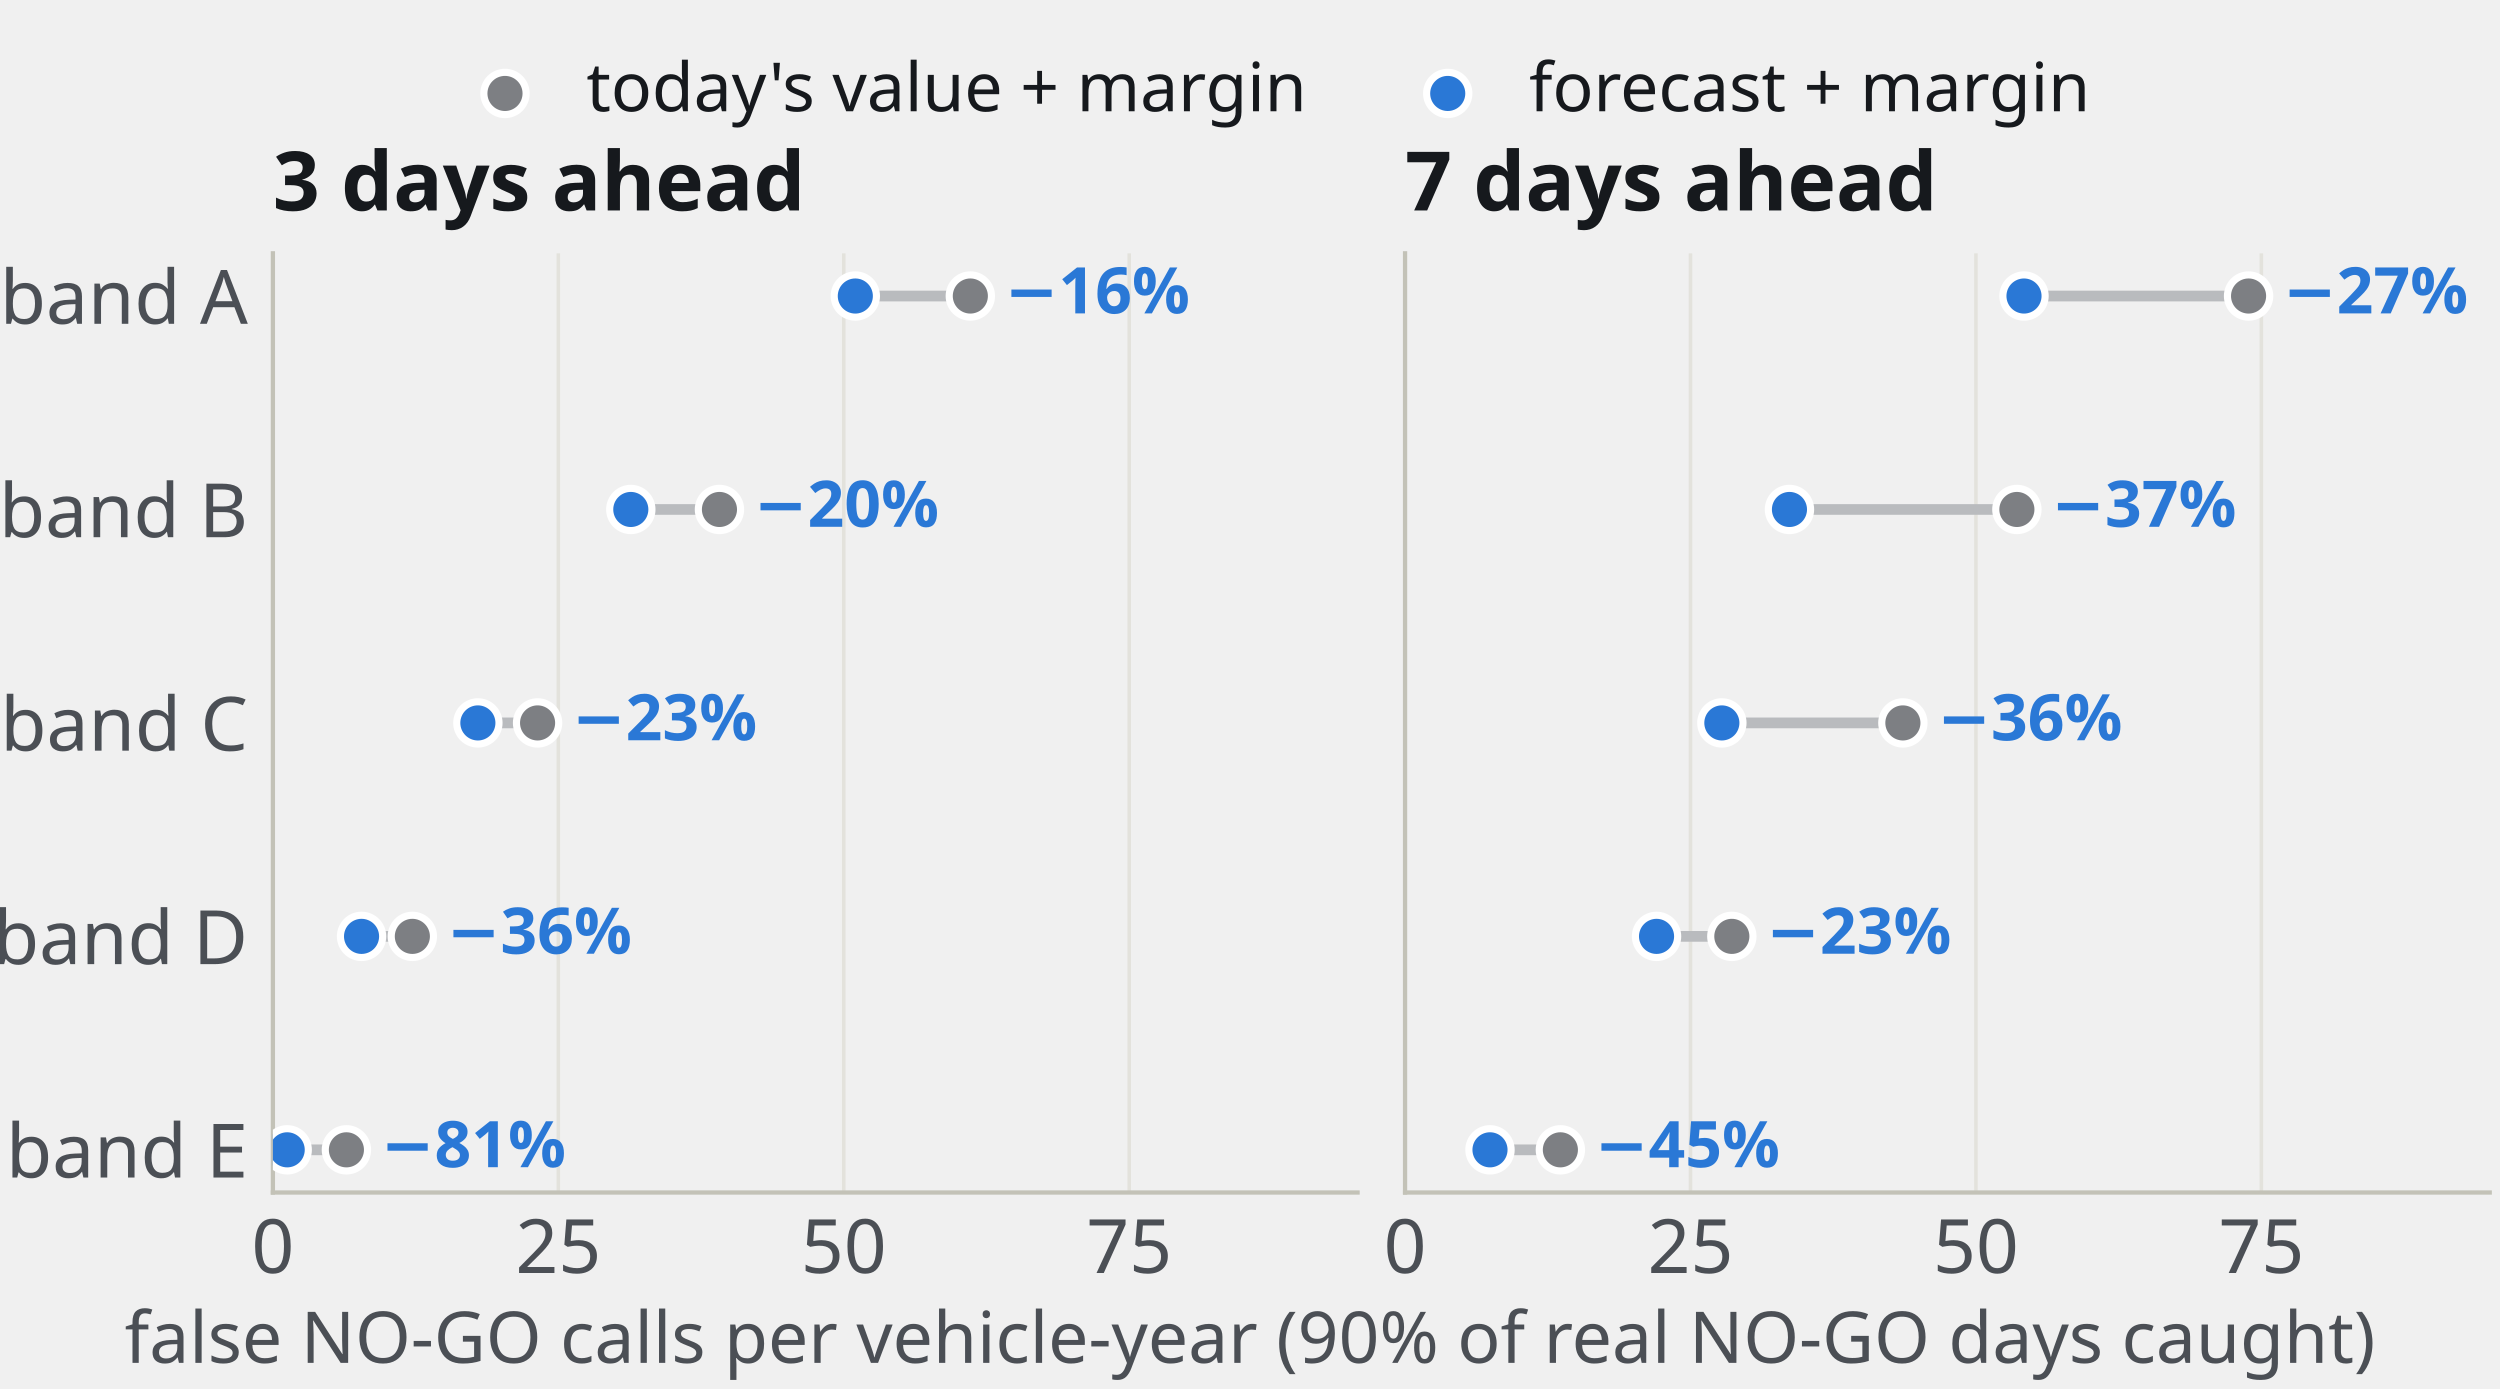
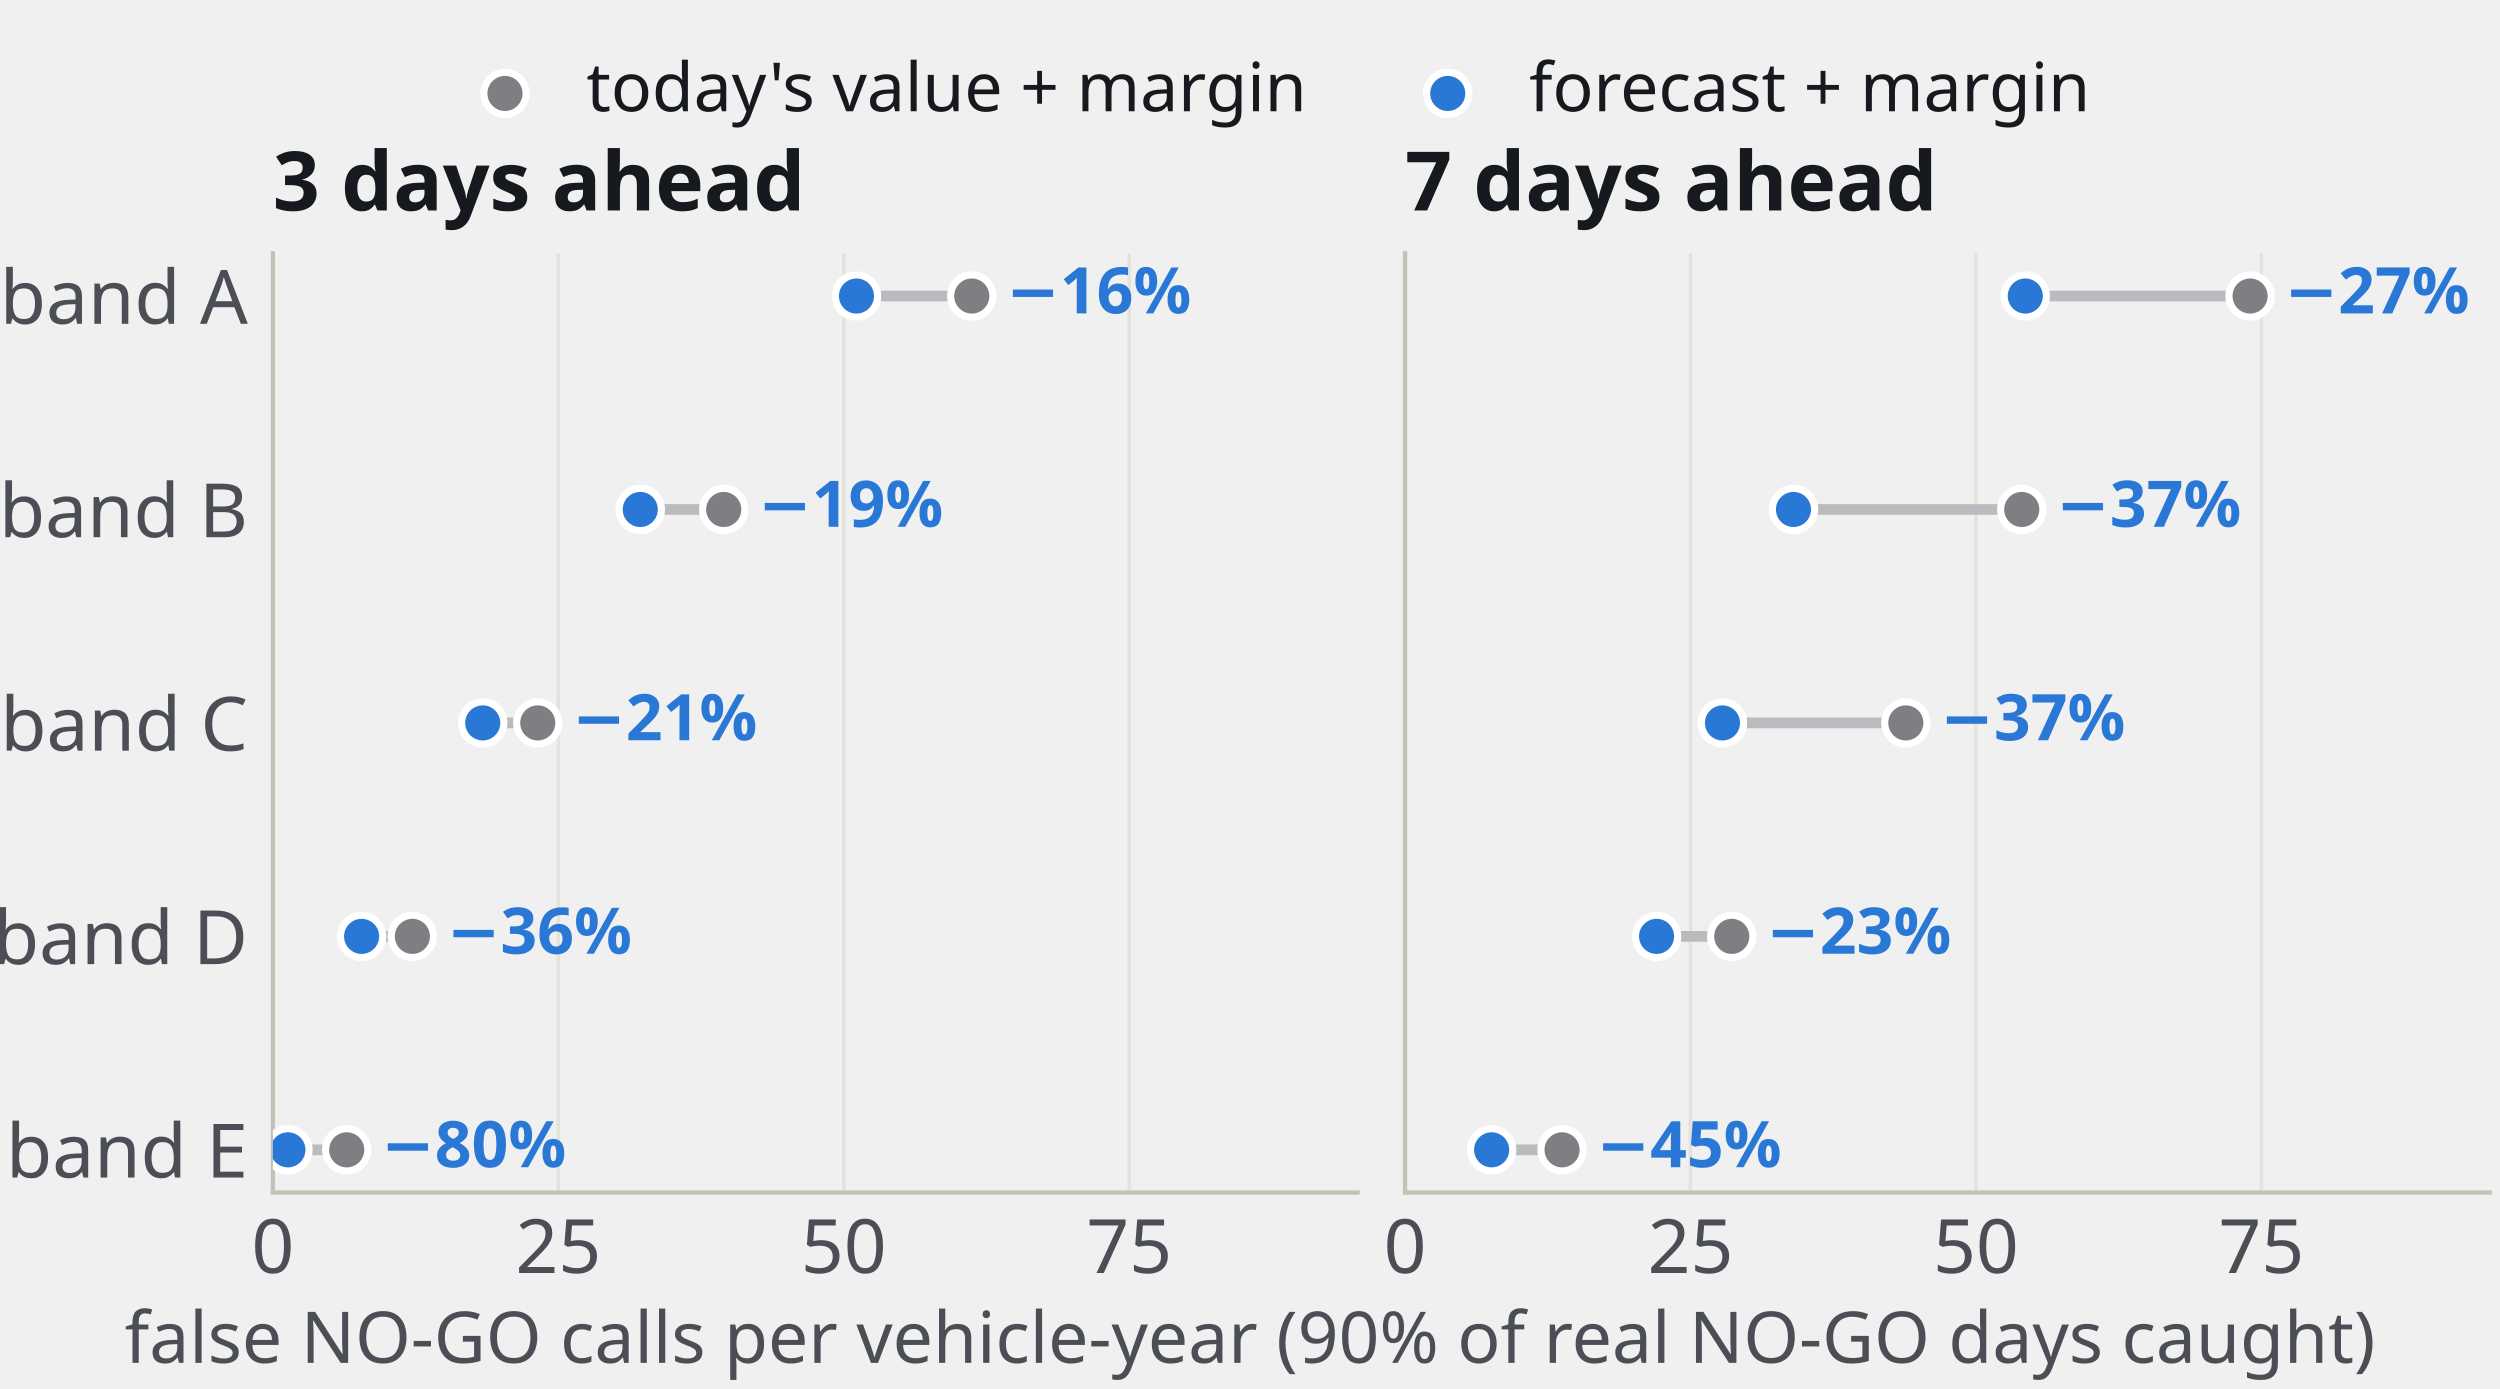
<svg xmlns="http://www.w3.org/2000/svg" xmlns:xlink="http://www.w3.org/1999/xlink" width="700.157pt" height="388.8pt" viewBox="0 0 700.157 388.8" version="1.1">
  <defs>
    <style type="text/css">*{stroke-linejoin: round; stroke-linecap: butt}</style>
  </defs>
  <g id="figure_1">
    <g id="patch_1">
      <path d="M 0 388.8  L 700.157 388.8  L 700.157 0  L 0 0  L 0 388.8  z " style="fill: none" />
    </g>
    <g id="axes_1">
      <g id="patch_2">
        <path d="M 76.427 333.979  L 380.201 333.979  L 380.201 70.949  L 76.427 70.949  L 76.427 333.979  z " style="fill: none" />
      </g>
      <g id="matplotlib.axis_1">
        <g id="xtick_1">
          <g id="line2d_1">
-             <path d="M 76.427 333.979  L 76.427 70.949  " clip-path="url(#p49a3871c34)" style="fill: none; stroke: #e3e2dc; stroke-linecap: square" />
+             <path d="M 76.427 333.979  L 76.427 70.949  " clip-path="url(#p6c9dcc9ec5)" style="fill: none; stroke: #e3e2dc; stroke-linecap: square" />
          </g>
          <g id="line2d_2" />
          <g id="text_1">
            <text style="font-size: 21px; font-family: 'IBM Plex Sans'; text-anchor: middle; fill: #4b4f55" x="76.427" y="356.519" transform="rotate(-0 76.42703 356.5194)">0</text>
          </g>
        </g>
        <g id="xtick_2">
          <g id="line2d_3">
-             <path d="M 156.368 333.979  L 156.368 70.949  " clip-path="url(#p49a3871c34)" style="fill: none; stroke: #e3e2dc; stroke-linecap: square" />
+             <path d="M 156.368 333.979  L 156.368 70.949  " clip-path="url(#p6c9dcc9ec5)" style="fill: none; stroke: #e3e2dc; stroke-linecap: square" />
          </g>
          <g id="line2d_4" />
          <g id="text_2">
            <text style="font-size: 21px; font-family: 'IBM Plex Sans'; text-anchor: middle; fill: #4b4f55" x="156.368" y="356.519" transform="rotate(-0 156.3677 356.5194)">25</text>
          </g>
        </g>
        <g id="xtick_3">
          <g id="line2d_5">
-             <path d="M 236.308 333.979  L 236.308 70.949  " clip-path="url(#p49a3871c34)" style="fill: none; stroke: #e3e2dc; stroke-linecap: square" />
+             <path d="M 236.308 333.979  L 236.308 70.949  " clip-path="url(#p6c9dcc9ec5)" style="fill: none; stroke: #e3e2dc; stroke-linecap: square" />
          </g>
          <g id="line2d_6" />
          <g id="text_3">
            <text style="font-size: 21px; font-family: 'IBM Plex Sans'; text-anchor: middle; fill: #4b4f55" x="236.308" y="356.519" transform="rotate(-0 236.3083 356.5194)">50</text>
          </g>
        </g>
        <g id="xtick_4">
          <g id="line2d_7">
-             <path d="M 316.249 333.979  L 316.249 70.949  " clip-path="url(#p49a3871c34)" style="fill: none; stroke: #e3e2dc; stroke-linecap: square" />
+             <path d="M 316.249 333.979  L 316.249 70.949  " clip-path="url(#p6c9dcc9ec5)" style="fill: none; stroke: #e3e2dc; stroke-linecap: square" />
          </g>
          <g id="line2d_8" />
          <g id="text_4">
            <text style="font-size: 21px; font-family: 'IBM Plex Sans'; text-anchor: middle; fill: #4b4f55" x="316.249" y="356.519" transform="rotate(-0 316.249 356.5194)">75</text>
          </g>
        </g>
      </g>
      <g id="matplotlib.axis_2">
        <g id="ytick_1">
          <g id="line2d_9" />
          <g id="text_5">
            <text style="font-size: 21px; font-family: 'IBM Plex Sans'; text-anchor: end; fill: #4b4f55" x="69.427" y="90.675" transform="rotate(-0 69.42703 90.67454)">band A</text>
          </g>
        </g>
        <g id="ytick_2">
          <g id="line2d_10" />
          <g id="text_6">
            <text style="font-size: 21px; font-family: 'IBM Plex Sans'; text-anchor: end; fill: #4b4f55" x="69.427" y="150.454" transform="rotate(-0 69.42703 150.4543)">band B</text>
          </g>
        </g>
        <g id="ytick_3">
          <g id="line2d_11" />
          <g id="text_7">
            <text style="font-size: 21px; font-family: 'IBM Plex Sans'; text-anchor: end; fill: #4b4f55" x="69.427" y="210.234" transform="rotate(-0 69.42703 210.234)">band C</text>
          </g>
        </g>
        <g id="ytick_4">
          <g id="line2d_12" />
          <g id="text_8">
            <text style="font-size: 21px; font-family: 'IBM Plex Sans'; text-anchor: end; fill: #4b4f55" x="69.427" y="270.014" transform="rotate(-0 69.42703 270.0137)">band D</text>
          </g>
        </g>
        <g id="ytick_5">
          <g id="line2d_13" />
          <g id="text_9">
            <text style="font-size: 21px; font-family: 'IBM Plex Sans'; text-anchor: end; fill: #4b4f55" x="69.427" y="329.793" transform="rotate(-0 69.42703 329.7934)">band E</text>
          </g>
        </g>
      </g>
      <g id="line2d_14">
-         <path d="M 271.754 82.905  L 239.543 82.905  " clip-path="url(#p49a3871c34)" style="fill: none; stroke: #b9bbbe; stroke-width: 3; stroke-linecap: round" />
+         <path d="M 272.158 82.905  L 239.87 82.905  " clip-path="url(#p6c9dcc9ec5)" style="fill: none; stroke: #b9bbbe; stroke-width: 3; stroke-linecap: round" />
      </g>
      <g id="line2d_15">
-         <path d="M 201.493 142.684  L 176.666 142.684  " clip-path="url(#p49a3871c34)" style="fill: none; stroke: #b9bbbe; stroke-width: 3; stroke-linecap: round" />
+         <path d="M 202.68 142.684  L 179.313 142.684  " clip-path="url(#p6c9dcc9ec5)" style="fill: none; stroke: #b9bbbe; stroke-width: 3; stroke-linecap: round" />
      </g>
      <g id="line2d_16">
-         <path d="M 150.556 202.464  L 133.834 202.464  " clip-path="url(#p49a3871c34)" style="fill: none; stroke: #b9bbbe; stroke-width: 3; stroke-linecap: round" />
+         <path d="M 150.606 202.464  L 135.198 202.464  " clip-path="url(#p6c9dcc9ec5)" style="fill: none; stroke: #b9bbbe; stroke-width: 3; stroke-linecap: round" />
      </g>
      <g id="line2d_17">
-         <path d="M 115.485 262.244  L 101.257 262.244  " clip-path="url(#p49a3871c34)" style="fill: none; stroke: #b9bbbe; stroke-width: 3; stroke-linecap: round" />
+         <path d="M 115.493 262.244  L 101.272 262.244  " clip-path="url(#p6c9dcc9ec5)" style="fill: none; stroke: #b9bbbe; stroke-width: 3; stroke-linecap: round" />
      </g>
      <g id="line2d_18">
-         <path d="M 97.017 322.023  L 80.433 322.023  " clip-path="url(#p49a3871c34)" style="fill: none; stroke: #b9bbbe; stroke-width: 3; stroke-linecap: round" />
+         <path d="M 97.103 322.023  L 80.632 322.023  " clip-path="url(#p6c9dcc9ec5)" style="fill: none; stroke: #b9bbbe; stroke-width: 3; stroke-linecap: round" />
      </g>
      <g id="PathCollection_1">
        <defs>
-           <path id="m3412e65e5e" d="M 0 5.916  C 1.569 5.916 3.074 5.293 4.183 4.183  C 5.293 3.074 5.916 1.569 5.916 0  C 5.916 -1.569 5.293 -3.074 4.183 -4.183  C 3.074 -5.293 1.569 -5.916 0 -5.916  C -1.569 -5.916 -3.074 -5.293 -4.183 -4.183  C -5.293 -3.074 -5.916 -1.569 -5.916 0  C -5.916 1.569 -5.293 3.074 -4.183 4.183  C -3.074 5.293 -1.569 5.916 0 5.916  z " style="stroke: #ffffff; stroke-width: 2" />
+           <path id="ma2420231b7" d="M 0 5.916  C 1.569 5.916 3.074 5.293 4.183 4.183  C 5.293 3.074 5.916 1.569 5.916 0  C 5.916 -1.569 5.293 -3.074 4.183 -4.183  C 3.074 -5.293 1.569 -5.916 0 -5.916  C -1.569 -5.916 -3.074 -5.293 -4.183 -4.183  C -5.293 -3.074 -5.916 -1.569 -5.916 0  C -5.916 1.569 -5.293 3.074 -4.183 4.183  C -3.074 5.293 -1.569 5.916 0 5.916  z " style="stroke: #ffffff; stroke-width: 2" />
        </defs>
-         <g clip-path="url(#p49a3871c34)">
-           <use xlink:href="#m3412e65e5e" x="271.754" y="82.905" style="fill: #7d7f83; stroke: #ffffff; stroke-width: 2" />
-           <use xlink:href="#m3412e65e5e" x="201.493" y="142.684" style="fill: #7d7f83; stroke: #ffffff; stroke-width: 2" />
-           <use xlink:href="#m3412e65e5e" x="150.556" y="202.464" style="fill: #7d7f83; stroke: #ffffff; stroke-width: 2" />
-           <use xlink:href="#m3412e65e5e" x="115.485" y="262.244" style="fill: #7d7f83; stroke: #ffffff; stroke-width: 2" />
-           <use xlink:href="#m3412e65e5e" x="97.017" y="322.023" style="fill: #7d7f83; stroke: #ffffff; stroke-width: 2" />
+         <g clip-path="url(#p6c9dcc9ec5)">
+           <use xlink:href="#ma2420231b7" x="272.158" y="82.905" style="fill: #7d7f83; stroke: #ffffff; stroke-width: 2" />
+           <use xlink:href="#ma2420231b7" x="202.68" y="142.684" style="fill: #7d7f83; stroke: #ffffff; stroke-width: 2" />
+           <use xlink:href="#ma2420231b7" x="150.606" y="202.464" style="fill: #7d7f83; stroke: #ffffff; stroke-width: 2" />
+           <use xlink:href="#ma2420231b7" x="115.493" y="262.244" style="fill: #7d7f83; stroke: #ffffff; stroke-width: 2" />
+           <use xlink:href="#ma2420231b7" x="97.103" y="322.023" style="fill: #7d7f83; stroke: #ffffff; stroke-width: 2" />
        </g>
      </g>
      <g id="patch_3">
        <path d="M 76.427 333.979  L 76.427 70.949  " style="fill: none; stroke: #c3c2b7; stroke-width: 1.2; stroke-linejoin: miter; stroke-linecap: square" />
      </g>
      <g id="patch_4">
        <path d="M 76.427 333.979  L 380.201 333.979  " style="fill: none; stroke: #c3c2b7; stroke-width: 1.2; stroke-linejoin: miter; stroke-linecap: square" />
      </g>
      <g id="text_10">
-         <text style="font-weight: 600; font-size: 18px; font-family: 'IBM Plex Sans'; text-anchor: start; fill: #2a78d6" x="281.347" y="87.765" transform="rotate(-0 281.3469 87.76454)">−16%</text>
+         <text style="font-weight: 600; font-size: 18px; font-family: 'IBM Plex Sans'; text-anchor: start; fill: #2a78d6" x="281.751" y="87.765" transform="rotate(-0 281.7505 87.76454)">−16%</text>
      </g>
      <g id="text_11">
-         <text style="font-weight: 600; font-size: 18px; font-family: 'IBM Plex Sans'; text-anchor: start; fill: #2a78d6" x="211.085" y="147.544" transform="rotate(-0 211.0854 147.5443)">−20%</text>
+         <text style="font-weight: 600; font-size: 18px; font-family: 'IBM Plex Sans'; text-anchor: start; fill: #2a78d6" x="212.273" y="147.544" transform="rotate(-0 212.273 147.5443)">−19%</text>
      </g>
      <g id="text_12">
-         <text style="font-weight: 600; font-size: 18px; font-family: 'IBM Plex Sans'; text-anchor: start; fill: #2a78d6" x="160.149" y="207.324" transform="rotate(-0 160.1486 207.324)">−23%</text>
+         <text style="font-weight: 600; font-size: 18px; font-family: 'IBM Plex Sans'; text-anchor: start; fill: #2a78d6" x="160.199" y="207.324" transform="rotate(-0 160.1991 207.324)">−21%</text>
      </g>
      <g id="text_13">
-         <text style="font-weight: 600; font-size: 18px; font-family: 'IBM Plex Sans'; text-anchor: start; fill: #2a78d6" x="125.078" y="267.104" transform="rotate(-0 125.0779 267.1037)">−36%</text>
+         <text style="font-weight: 600; font-size: 18px; font-family: 'IBM Plex Sans'; text-anchor: start; fill: #2a78d6" x="125.086" y="267.104" transform="rotate(-0 125.0857 267.1037)">−36%</text>
      </g>
      <g id="text_14">
-         <text style="font-weight: 600; font-size: 18px; font-family: 'IBM Plex Sans'; text-anchor: start; fill: #2a78d6" x="106.61" y="326.883" transform="rotate(-0 106.6103 326.8834)">−81%</text>
+         <text style="font-weight: 600; font-size: 18px; font-family: 'IBM Plex Sans'; text-anchor: start; fill: #2a78d6" x="106.696" y="326.883" transform="rotate(-0 106.6964 326.8834)">−80%</text>
      </g>
      <g id="PathCollection_2">
        <defs>
-           <path id="m728778b9d0" d="M 0 5.916  C 1.569 5.916 3.074 5.293 4.183 4.183  C 5.293 3.074 5.916 1.569 5.916 0  C 5.916 -1.569 5.293 -3.074 4.183 -4.183  C 3.074 -5.293 1.569 -5.916 0 -5.916  C -1.569 -5.916 -3.074 -5.293 -4.183 -4.183  C -5.293 -3.074 -5.916 -1.569 -5.916 0  C -5.916 1.569 -5.293 3.074 -4.183 4.183  C -3.074 5.293 -1.569 5.916 0 5.916  z " style="stroke: #ffffff; stroke-width: 2" />
+           <path id="m2a152b04bd" d="M 0 5.916  C 1.569 5.916 3.074 5.293 4.183 4.183  C 5.293 3.074 5.916 1.569 5.916 0  C 5.916 -1.569 5.293 -3.074 4.183 -4.183  C 3.074 -5.293 1.569 -5.916 0 -5.916  C -1.569 -5.916 -3.074 -5.293 -4.183 -4.183  C -5.293 -3.074 -5.916 -1.569 -5.916 0  C -5.916 1.569 -5.293 3.074 -4.183 4.183  C -3.074 5.293 -1.569 5.916 0 5.916  z " style="stroke: #ffffff; stroke-width: 2" />
        </defs>
-         <g clip-path="url(#p49a3871c34)">
-           <use xlink:href="#m728778b9d0" x="239.543" y="82.905" style="fill: #2a78d6; stroke: #ffffff; stroke-width: 2" />
-           <use xlink:href="#m728778b9d0" x="176.666" y="142.684" style="fill: #2a78d6; stroke: #ffffff; stroke-width: 2" />
-           <use xlink:href="#m728778b9d0" x="133.834" y="202.464" style="fill: #2a78d6; stroke: #ffffff; stroke-width: 2" />
-           <use xlink:href="#m728778b9d0" x="101.257" y="262.244" style="fill: #2a78d6; stroke: #ffffff; stroke-width: 2" />
-           <use xlink:href="#m728778b9d0" x="80.433" y="322.023" style="fill: #2a78d6; stroke: #ffffff; stroke-width: 2" />
+         <g clip-path="url(#p6c9dcc9ec5)">
+           <use xlink:href="#m2a152b04bd" x="239.87" y="82.905" style="fill: #2a78d6; stroke: #ffffff; stroke-width: 2" />
+           <use xlink:href="#m2a152b04bd" x="179.313" y="142.684" style="fill: #2a78d6; stroke: #ffffff; stroke-width: 2" />
+           <use xlink:href="#m2a152b04bd" x="135.198" y="202.464" style="fill: #2a78d6; stroke: #ffffff; stroke-width: 2" />
+           <use xlink:href="#m2a152b04bd" x="101.272" y="262.244" style="fill: #2a78d6; stroke: #ffffff; stroke-width: 2" />
+           <use xlink:href="#m2a152b04bd" x="80.632" y="322.023" style="fill: #2a78d6; stroke: #ffffff; stroke-width: 2" />
        </g>
      </g>
      <g id="text_15">
        <text style="font-weight: 600; font-size: 23px; font-family: 'IBM Plex Sans'; text-anchor: start; fill: #16191d" x="76.427" y="58.949" transform="rotate(-0 76.42703 58.94859)">3 days ahead</text>
      </g>
    </g>
    <g id="axes_2">
      <g id="patch_5">
        <path d="M 393.503 333.979  L 697.277 333.979  L 697.277 70.949  L 393.503 70.949  L 393.503 333.979  z " style="fill: none" />
      </g>
      <g id="matplotlib.axis_3">
        <g id="xtick_5">
          <g id="line2d_19">
-             <path d="M 393.503 333.979  L 393.503 70.949  " clip-path="url(#pdc4470cbb9)" style="fill: none; stroke: #e3e2dc; stroke-linecap: square" />
+             <path d="M 393.503 333.979  L 393.503 70.949  " clip-path="url(#pa8cf38e98b)" style="fill: none; stroke: #e3e2dc; stroke-linecap: square" />
          </g>
          <g id="line2d_20" />
          <g id="text_16">
            <text style="font-size: 21px; font-family: 'IBM Plex Sans'; text-anchor: middle; fill: #4b4f55" x="393.503" y="356.519" transform="rotate(-0 393.503 356.5194)">0</text>
          </g>
        </g>
        <g id="xtick_6">
          <g id="line2d_21">
-             <path d="M 473.444 333.979  L 473.444 70.949  " clip-path="url(#pdc4470cbb9)" style="fill: none; stroke: #e3e2dc; stroke-linecap: square" />
+             <path d="M 473.444 333.979  L 473.444 70.949  " clip-path="url(#pa8cf38e98b)" style="fill: none; stroke: #e3e2dc; stroke-linecap: square" />
          </g>
          <g id="line2d_22" />
          <g id="text_17">
            <text style="font-size: 21px; font-family: 'IBM Plex Sans'; text-anchor: middle; fill: #4b4f55" x="473.444" y="356.519" transform="rotate(-0 473.4437 356.5194)">25</text>
          </g>
        </g>
        <g id="xtick_7">
          <g id="line2d_23">
-             <path d="M 553.384 333.979  L 553.384 70.949  " clip-path="url(#pdc4470cbb9)" style="fill: none; stroke: #e3e2dc; stroke-linecap: square" />
+             <path d="M 553.384 333.979  L 553.384 70.949  " clip-path="url(#pa8cf38e98b)" style="fill: none; stroke: #e3e2dc; stroke-linecap: square" />
          </g>
          <g id="line2d_24" />
          <g id="text_18">
            <text style="font-size: 21px; font-family: 'IBM Plex Sans'; text-anchor: middle; fill: #4b4f55" x="553.384" y="356.519" transform="rotate(-0 553.3843 356.5194)">50</text>
          </g>
        </g>
        <g id="xtick_8">
          <g id="line2d_25">
-             <path d="M 633.325 333.979  L 633.325 70.949  " clip-path="url(#pdc4470cbb9)" style="fill: none; stroke: #e3e2dc; stroke-linecap: square" />
+             <path d="M 633.325 333.979  L 633.325 70.949  " clip-path="url(#pa8cf38e98b)" style="fill: none; stroke: #e3e2dc; stroke-linecap: square" />
          </g>
          <g id="line2d_26" />
          <g id="text_19">
            <text style="font-size: 21px; font-family: 'IBM Plex Sans'; text-anchor: middle; fill: #4b4f55" x="633.325" y="356.519" transform="rotate(-0 633.325 356.5194)">75</text>
          </g>
        </g>
      </g>
      <g id="matplotlib.axis_4">
        <g id="ytick_6">
          <g id="line2d_27" />
        </g>
        <g id="ytick_7">
          <g id="line2d_28" />
        </g>
        <g id="ytick_8">
          <g id="line2d_29" />
        </g>
        <g id="ytick_9">
          <g id="line2d_30" />
        </g>
        <g id="ytick_10">
          <g id="line2d_31" />
        </g>
      </g>
      <g id="line2d_32">
-         <path d="M 629.741 82.905  L 566.848 82.905  " clip-path="url(#pdc4470cbb9)" style="fill: none; stroke: #b9bbbe; stroke-width: 3; stroke-linecap: round" />
+         <path d="M 630.168 82.905  L 567.212 82.905  " clip-path="url(#pa8cf38e98b)" style="fill: none; stroke: #b9bbbe; stroke-width: 3; stroke-linecap: round" />
      </g>
      <g id="line2d_33">
-         <path d="M 564.855 142.684  L 501.161 142.684  " clip-path="url(#pdc4470cbb9)" style="fill: none; stroke: #b9bbbe; stroke-width: 3; stroke-linecap: round" />
+         <path d="M 566.215 142.684  L 502.29 142.684  " clip-path="url(#pa8cf38e98b)" style="fill: none; stroke: #b9bbbe; stroke-width: 3; stroke-linecap: round" />
      </g>
      <g id="line2d_34">
-         <path d="M 532.925 202.464  L 482.227 202.464  " clip-path="url(#pdc4470cbb9)" style="fill: none; stroke: #b9bbbe; stroke-width: 3; stroke-linecap: round" />
+         <path d="M 533.752 202.464  L 482.401 202.464  " clip-path="url(#pa8cf38e98b)" style="fill: none; stroke: #b9bbbe; stroke-width: 3; stroke-linecap: round" />
      </g>
      <g id="line2d_35">
-         <path d="M 485.022 262.244  L 463.936 262.244  " clip-path="url(#pdc4470cbb9)" style="fill: none; stroke: #b9bbbe; stroke-width: 3; stroke-linecap: round" />
+         <path d="M 485 262.244  L 463.946 262.244  " clip-path="url(#pa8cf38e98b)" style="fill: none; stroke: #b9bbbe; stroke-width: 3; stroke-linecap: round" />
      </g>
      <g id="line2d_36">
-         <path d="M 437.004 322.023  L 417.293 322.023  " clip-path="url(#pdc4470cbb9)" style="fill: none; stroke: #b9bbbe; stroke-width: 3; stroke-linecap: round" />
+         <path d="M 437.473 322.023  L 417.754 322.023  " clip-path="url(#pa8cf38e98b)" style="fill: none; stroke: #b9bbbe; stroke-width: 3; stroke-linecap: round" />
      </g>
      <g id="PathCollection_3">
-         <g clip-path="url(#pdc4470cbb9)">
-           <use xlink:href="#m3412e65e5e" x="629.741" y="82.905" style="fill: #7d7f83; stroke: #ffffff; stroke-width: 2" />
-           <use xlink:href="#m3412e65e5e" x="564.855" y="142.684" style="fill: #7d7f83; stroke: #ffffff; stroke-width: 2" />
-           <use xlink:href="#m3412e65e5e" x="532.925" y="202.464" style="fill: #7d7f83; stroke: #ffffff; stroke-width: 2" />
-           <use xlink:href="#m3412e65e5e" x="485.022" y="262.244" style="fill: #7d7f83; stroke: #ffffff; stroke-width: 2" />
-           <use xlink:href="#m3412e65e5e" x="437.004" y="322.023" style="fill: #7d7f83; stroke: #ffffff; stroke-width: 2" />
+         <g clip-path="url(#pa8cf38e98b)">
+           <use xlink:href="#ma2420231b7" x="630.168" y="82.905" style="fill: #7d7f83; stroke: #ffffff; stroke-width: 2" />
+           <use xlink:href="#ma2420231b7" x="566.215" y="142.684" style="fill: #7d7f83; stroke: #ffffff; stroke-width: 2" />
+           <use xlink:href="#ma2420231b7" x="533.752" y="202.464" style="fill: #7d7f83; stroke: #ffffff; stroke-width: 2" />
+           <use xlink:href="#ma2420231b7" x="485" y="262.244" style="fill: #7d7f83; stroke: #ffffff; stroke-width: 2" />
+           <use xlink:href="#ma2420231b7" x="437.473" y="322.023" style="fill: #7d7f83; stroke: #ffffff; stroke-width: 2" />
        </g>
      </g>
      <g id="patch_6">
        <path d="M 393.503 333.979  L 393.503 70.949  " style="fill: none; stroke: #c3c2b7; stroke-width: 1.2; stroke-linejoin: miter; stroke-linecap: square" />
      </g>
      <g id="patch_7">
        <path d="M 393.503 333.979  L 697.277 333.979  " style="fill: none; stroke: #c3c2b7; stroke-width: 1.2; stroke-linejoin: miter; stroke-linecap: square" />
      </g>
      <g id="text_20">
-         <text style="font-weight: 600; font-size: 18px; font-family: 'IBM Plex Sans'; text-anchor: start; fill: #2a78d6" x="639.334" y="87.765" transform="rotate(-0 639.3337 87.76454)">−27%</text>
+         <text style="font-weight: 600; font-size: 18px; font-family: 'IBM Plex Sans'; text-anchor: start; fill: #2a78d6" x="639.761" y="87.765" transform="rotate(-0 639.7606 87.76454)">−27%</text>
      </g>
      <g id="text_21">
-         <text style="font-weight: 600; font-size: 18px; font-family: 'IBM Plex Sans'; text-anchor: start; fill: #2a78d6" x="574.448" y="147.544" transform="rotate(-0 574.4478 147.5443)">−37%</text>
+         <text style="font-weight: 600; font-size: 18px; font-family: 'IBM Plex Sans'; text-anchor: start; fill: #2a78d6" x="575.808" y="147.544" transform="rotate(-0 575.8076 147.5443)">−37%</text>
      </g>
      <g id="text_22">
-         <text style="font-weight: 600; font-size: 18px; font-family: 'IBM Plex Sans'; text-anchor: start; fill: #2a78d6" x="542.518" y="207.324" transform="rotate(-0 542.5176 207.324)">−36%</text>
+         <text style="font-weight: 600; font-size: 18px; font-family: 'IBM Plex Sans'; text-anchor: start; fill: #2a78d6" x="543.345" y="207.324" transform="rotate(-0 543.3454 207.324)">−37%</text>
      </g>
      <g id="text_23">
-         <text style="font-weight: 600; font-size: 18px; font-family: 'IBM Plex Sans'; text-anchor: start; fill: #2a78d6" x="494.615" y="267.104" transform="rotate(-0 494.615 267.1037)">−23%</text>
+         <text style="font-weight: 600; font-size: 18px; font-family: 'IBM Plex Sans'; text-anchor: start; fill: #2a78d6" x="494.593" y="267.104" transform="rotate(-0 494.5933 267.1037)">−23%</text>
      </g>
      <g id="text_24">
-         <text style="font-weight: 600; font-size: 18px; font-family: 'IBM Plex Sans'; text-anchor: start; fill: #2a78d6" x="446.597" y="326.883" transform="rotate(-0 446.5972 326.8834)">−45%</text>
+         <text style="font-weight: 600; font-size: 18px; font-family: 'IBM Plex Sans'; text-anchor: start; fill: #2a78d6" x="447.066" y="326.883" transform="rotate(-0 447.0655 326.8834)">−45%</text>
      </g>
      <g id="PathCollection_4">
-         <g clip-path="url(#pdc4470cbb9)">
-           <use xlink:href="#m728778b9d0" x="566.848" y="82.905" style="fill: #2a78d6; stroke: #ffffff; stroke-width: 2" />
-           <use xlink:href="#m728778b9d0" x="501.161" y="142.684" style="fill: #2a78d6; stroke: #ffffff; stroke-width: 2" />
-           <use xlink:href="#m728778b9d0" x="482.227" y="202.464" style="fill: #2a78d6; stroke: #ffffff; stroke-width: 2" />
-           <use xlink:href="#m728778b9d0" x="463.936" y="262.244" style="fill: #2a78d6; stroke: #ffffff; stroke-width: 2" />
-           <use xlink:href="#m728778b9d0" x="417.293" y="322.023" style="fill: #2a78d6; stroke: #ffffff; stroke-width: 2" />
+         <g clip-path="url(#pa8cf38e98b)">
+           <use xlink:href="#m2a152b04bd" x="567.212" y="82.905" style="fill: #2a78d6; stroke: #ffffff; stroke-width: 2" />
+           <use xlink:href="#m2a152b04bd" x="502.29" y="142.684" style="fill: #2a78d6; stroke: #ffffff; stroke-width: 2" />
+           <use xlink:href="#m2a152b04bd" x="482.401" y="202.464" style="fill: #2a78d6; stroke: #ffffff; stroke-width: 2" />
+           <use xlink:href="#m2a152b04bd" x="463.946" y="262.244" style="fill: #2a78d6; stroke: #ffffff; stroke-width: 2" />
+           <use xlink:href="#m2a152b04bd" x="417.754" y="322.023" style="fill: #2a78d6; stroke: #ffffff; stroke-width: 2" />
        </g>
      </g>
      <g id="text_25">
        <text style="font-weight: 600; font-size: 23px; font-family: 'IBM Plex Sans'; text-anchor: start; fill: #16191d" x="393.503" y="58.949" transform="rotate(-0 393.503 58.94859)">7 days ahead</text>
      </g>
    </g>
    <g id="text_26">
      <text style="font-size: 20px; font-family: 'IBM Plex Sans'; text-anchor: middle; fill: #4b4f55" x="350.079" y="381.679" transform="rotate(-0 350.0787 381.6794)">false NO-GO calls per vehicle-year (90% of real NO-GO days caught)</text>
    </g>
    <g id="legend_1">
      <g id="PathCollection_5">
        <g>
-           <use xlink:href="#m3412e65e5e" x="141.429" y="26.172" style="fill: #7d7f83; stroke: #ffffff; stroke-width: 2" />
+           <use xlink:href="#ma2420231b7" x="141.429" y="26.172" style="fill: #7d7f83; stroke: #ffffff; stroke-width: 2" />
        </g>
      </g>
      <g id="text_27">
        <text style="font-size: 19px; font-family: 'IBM Plex Sans'; text-anchor: start; fill: #16191d" x="164.229" y="31.16" transform="rotate(-0 164.2291 31.16)">today's value + margin</text>
      </g>
      <g id="PathCollection_6">
        <g>
-           <use xlink:href="#m728778b9d0" x="405.455" y="26.172" style="fill: #2a78d6; stroke: #ffffff; stroke-width: 2" />
+           <use xlink:href="#m2a152b04bd" x="405.455" y="26.172" style="fill: #2a78d6; stroke: #ffffff; stroke-width: 2" />
        </g>
      </g>
      <g id="text_28">
        <text style="font-size: 19px; font-family: 'IBM Plex Sans'; text-anchor: start; fill: #16191d" x="428.255" y="31.16" transform="rotate(-0 428.2548 31.16)">forecast + margin</text>
      </g>
    </g>
  </g>
  <defs>
-     <clipPath id="p49a3871c34">
+     <clipPath id="p6c9dcc9ec5">
      <rect x="76.427" y="70.949" width="303.774" height="263.031" />
    </clipPath>
-     <clipPath id="pdc4470cbb9">
+     <clipPath id="pa8cf38e98b">
      <rect x="393.503" y="70.949" width="303.774" height="263.031" />
    </clipPath>
  </defs>
</svg>
